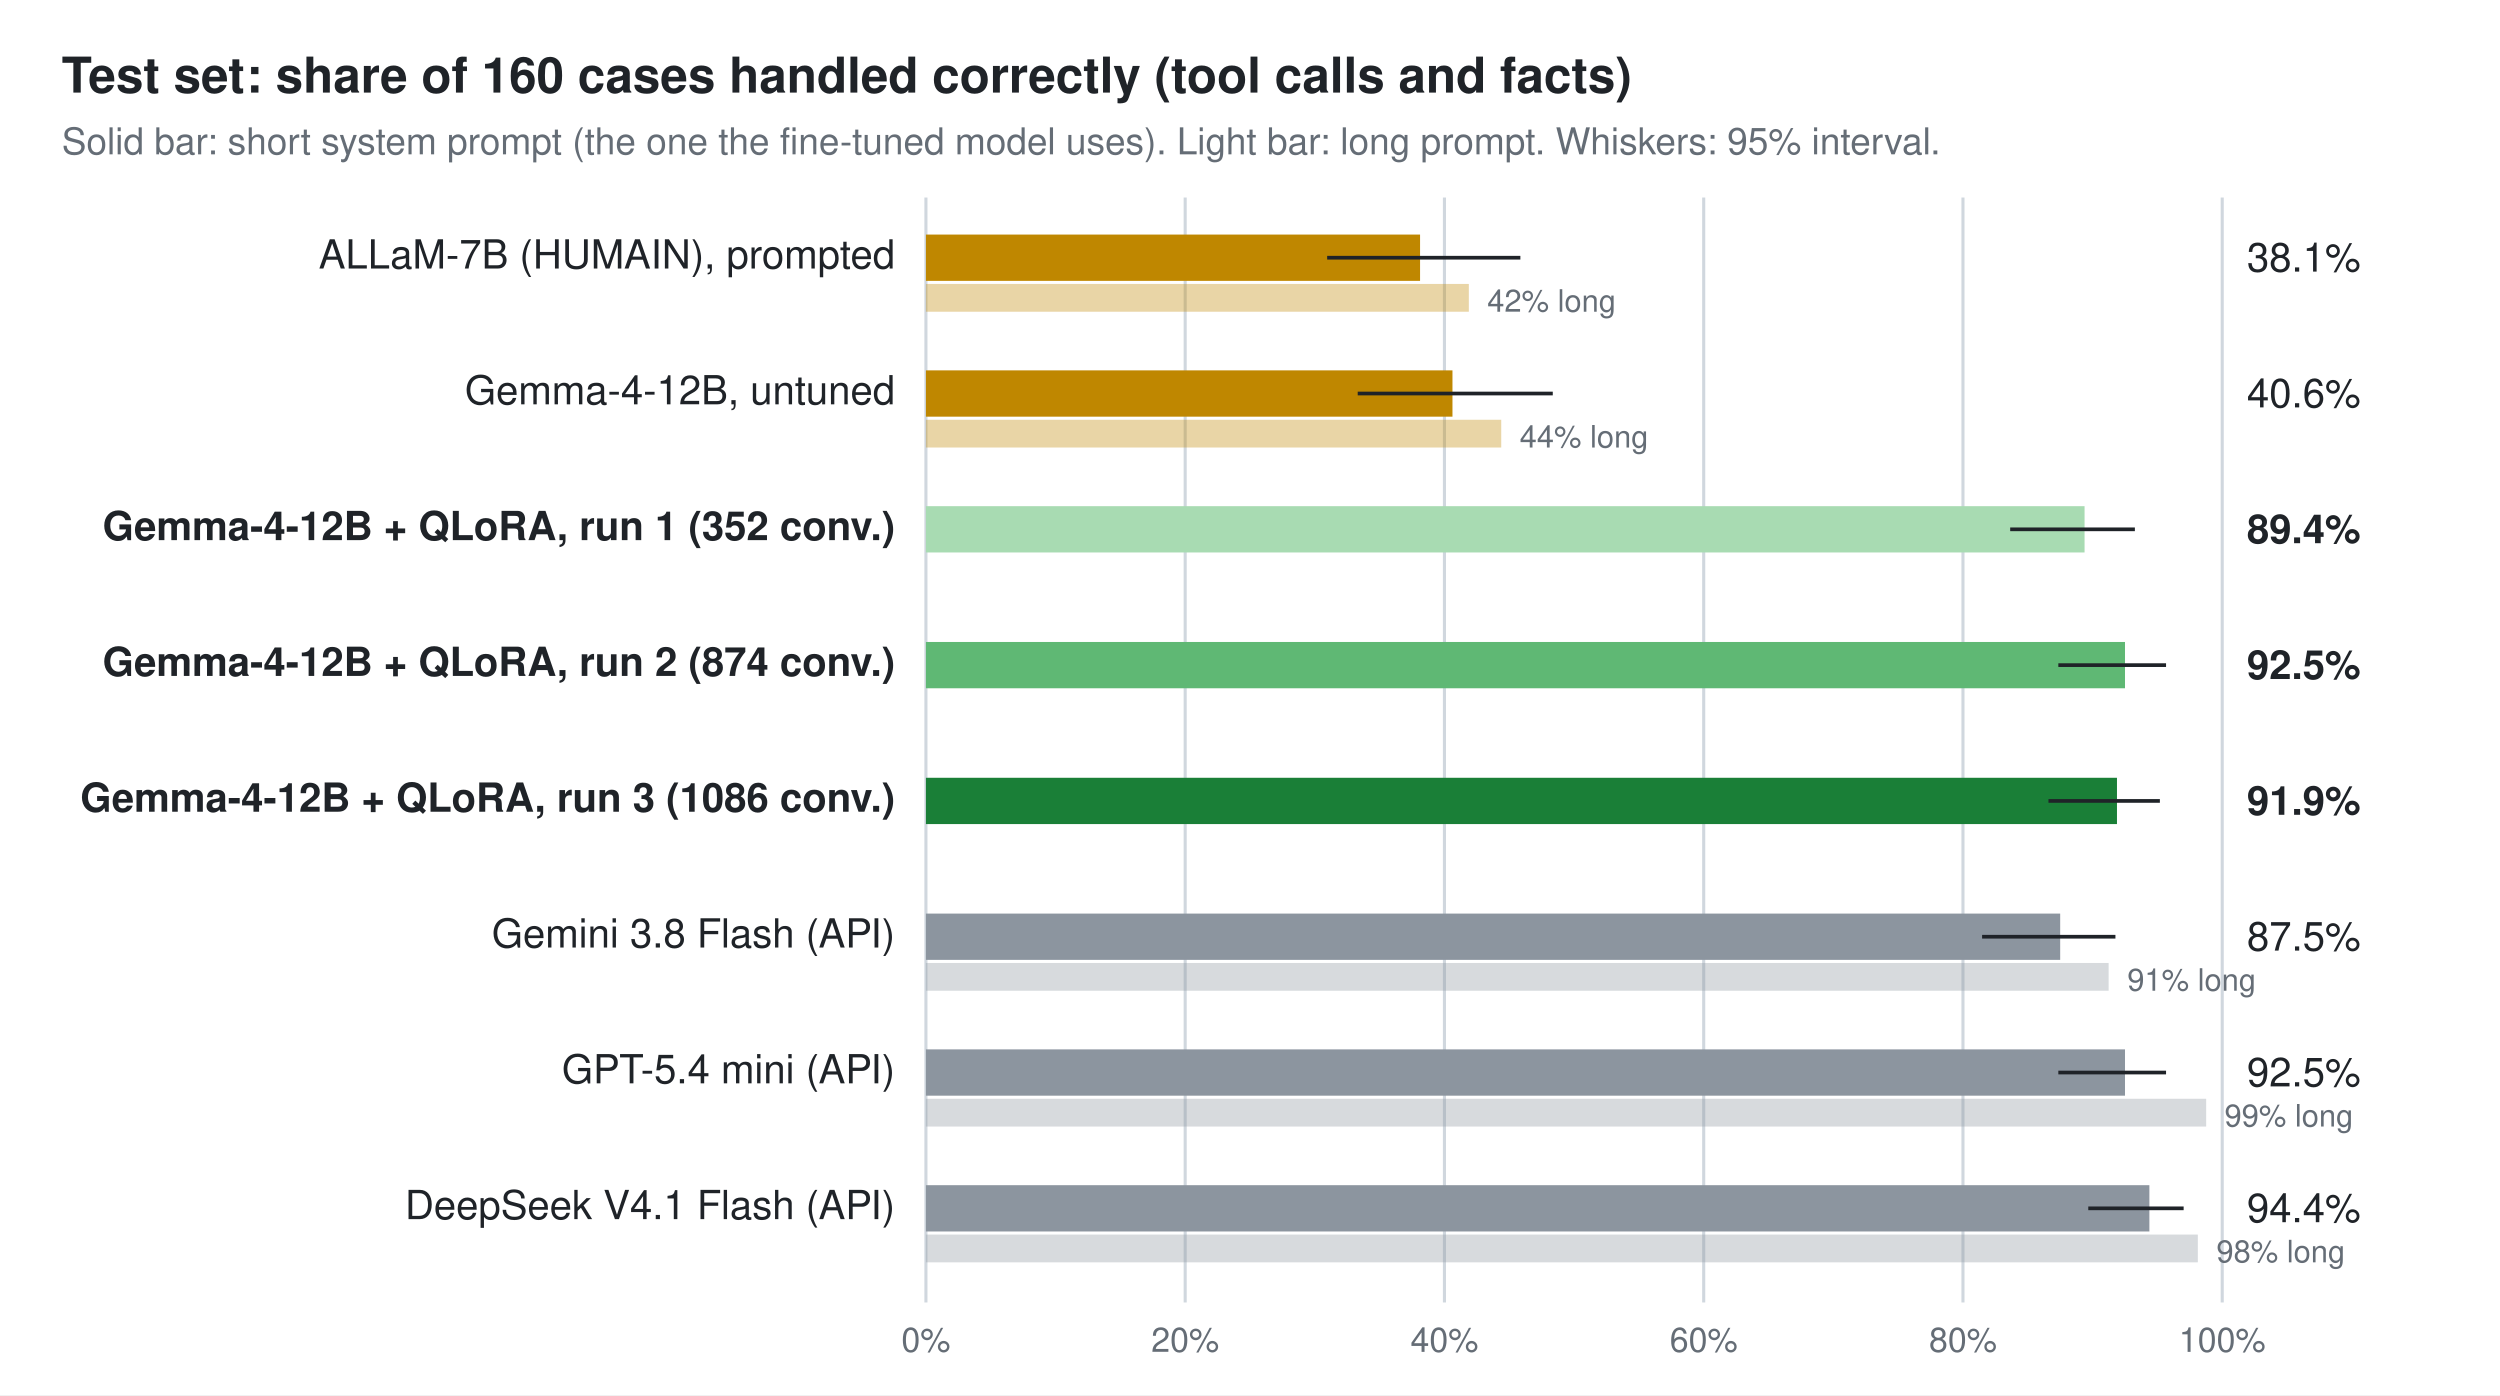
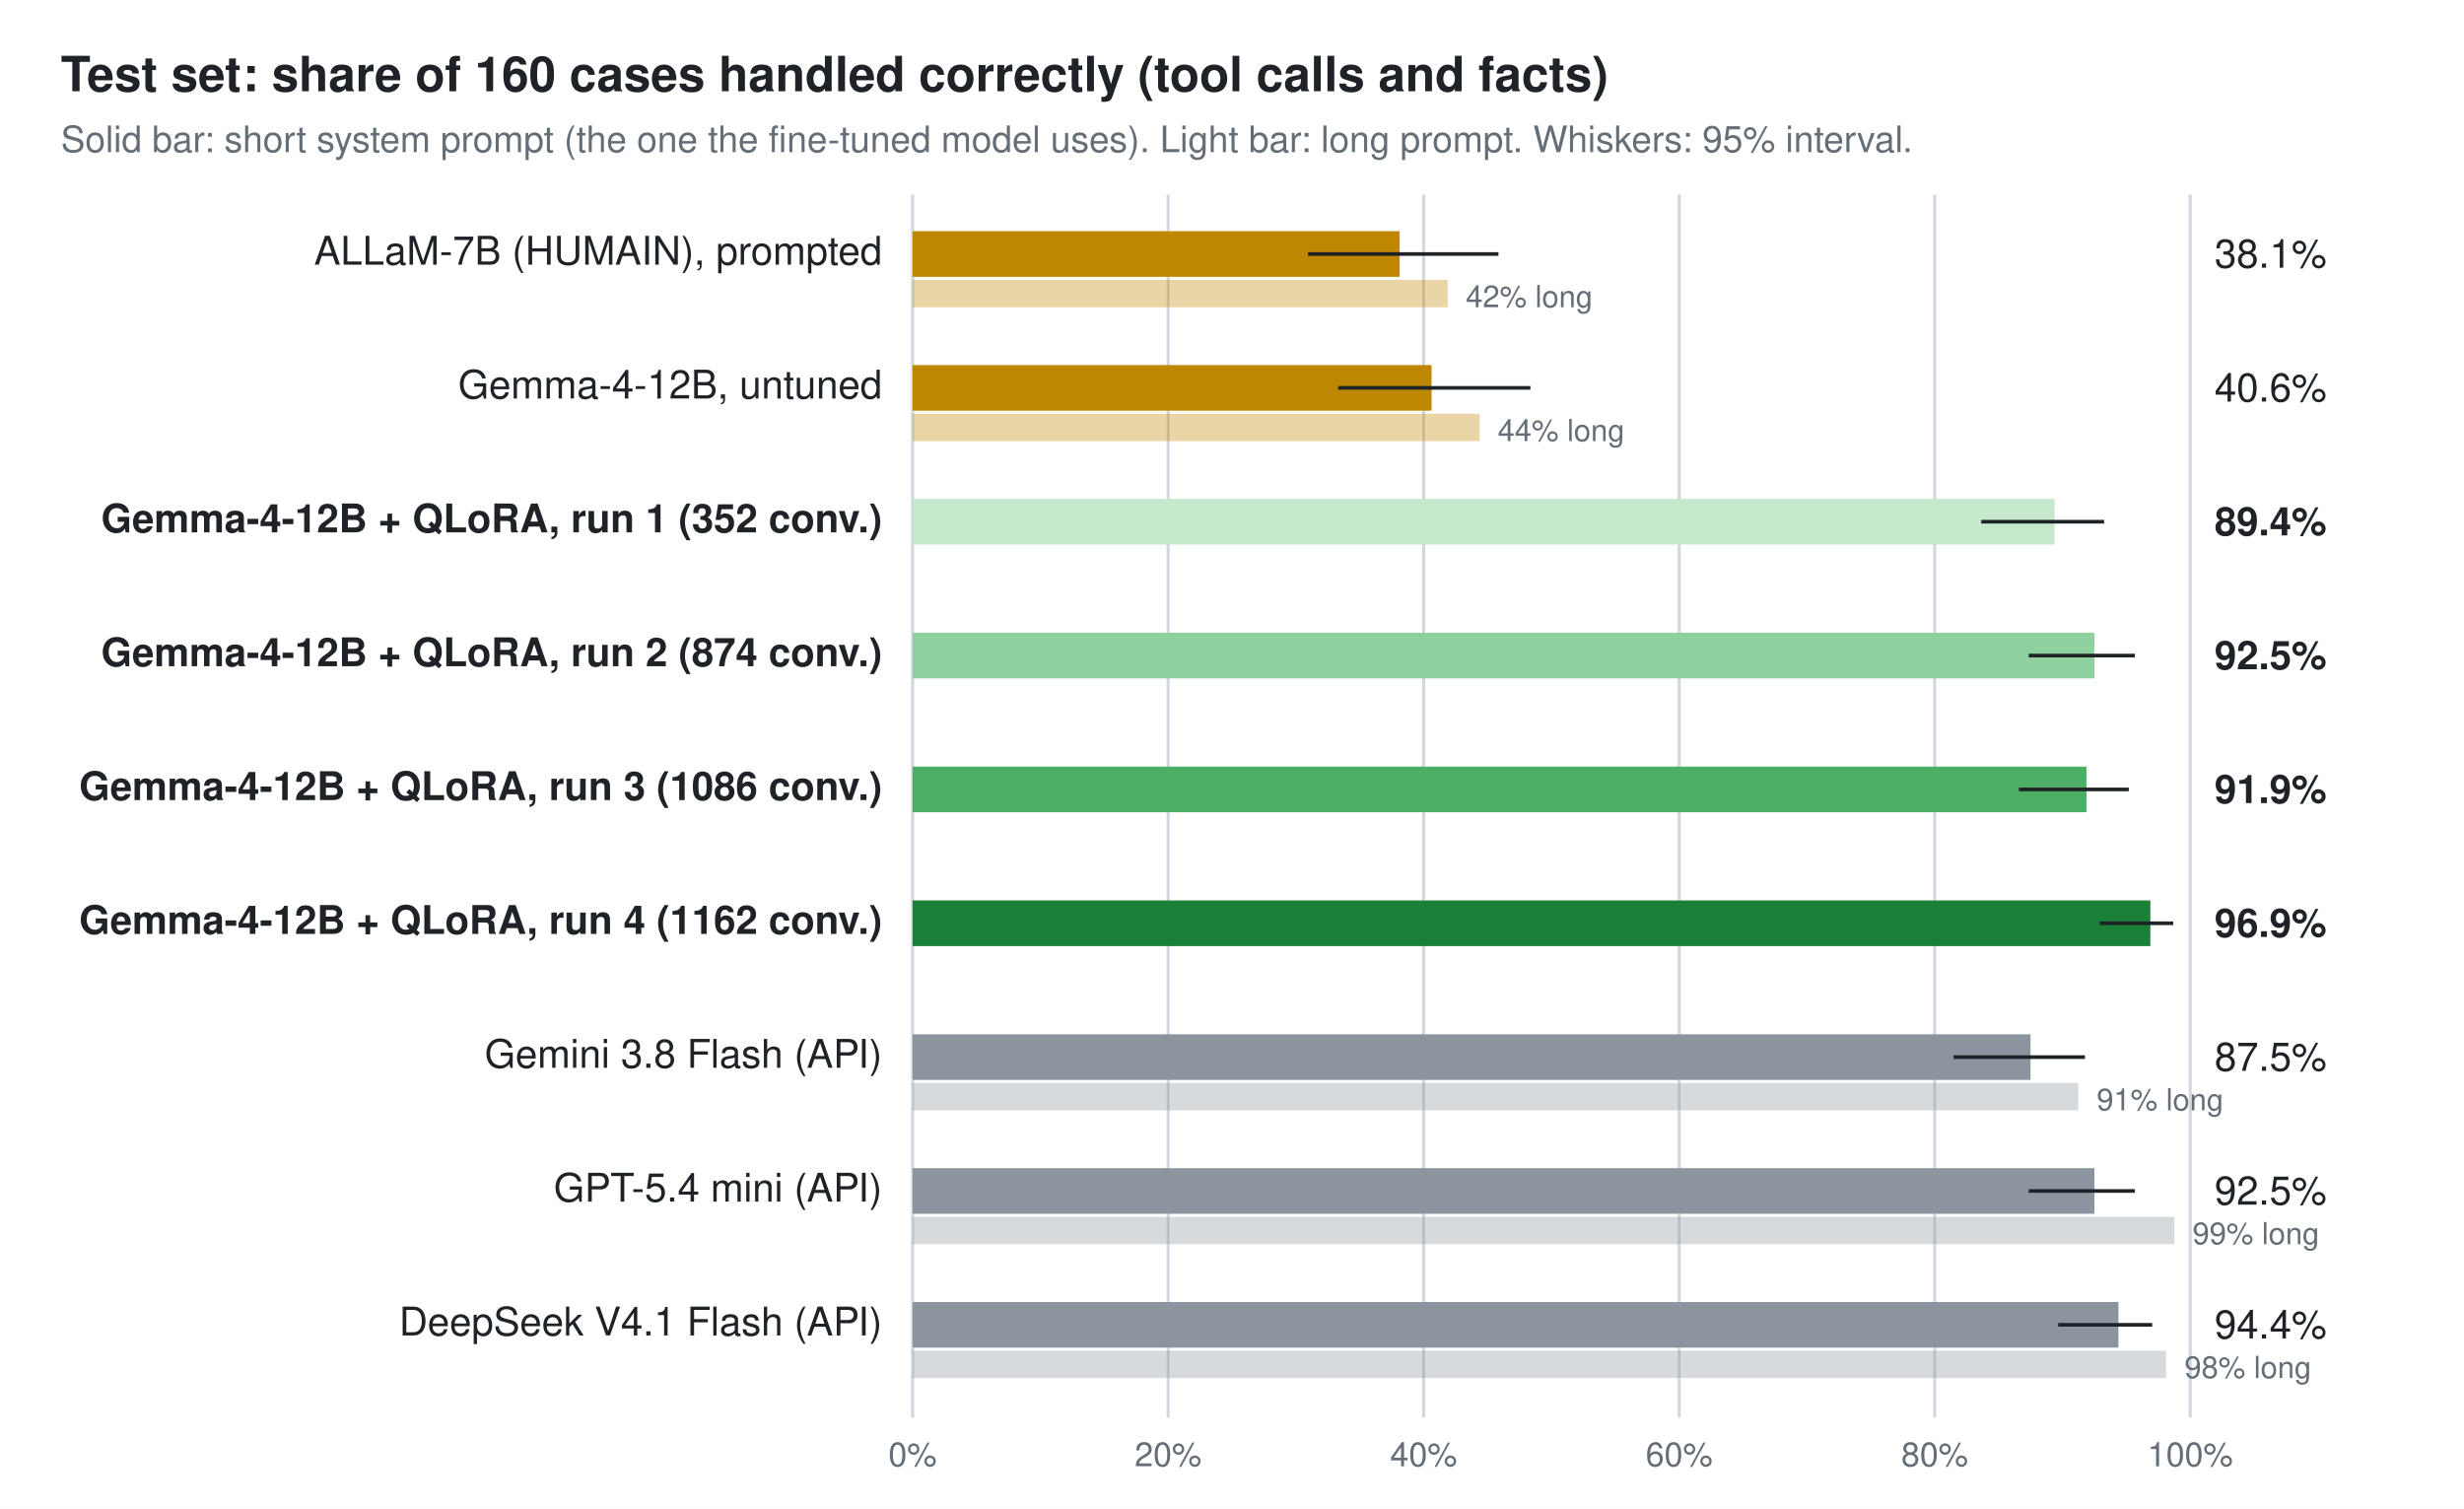
- <svg xmlns="http://www.w3.org/2000/svg" width="810" height="452" viewBox="0 0 810 452">
+ <svg xmlns="http://www.w3.org/2000/svg" width="810" height="496" viewBox="0 0 810 496">
  <rect width="100%" height="100%" fill="#ffffff" />
  <text x="20" y="30" font-family="Segoe UI, Helvetica, Arial, sans-serif" font-size="16" text-anchor="start" fill="#1f2328" font-weight="bold">Test set: share of 160 cases handled correctly (tool calls and facts)</text>
  <text x="20" y="50" font-family="Segoe UI, Helvetica, Arial, sans-serif" font-size="12" text-anchor="start" fill="#656d76" font-weight="normal">Solid bar: short system prompt (the one the fine-tuned model uses). Light bar: long prompt. Whiskers: 95% interval.</text>
-   <line x1="300.0" y1="64" x2="300.0" y2="422" stroke="#d0d7de" />
-   <text x="300.0" y="438" font-family="Segoe UI, Helvetica, Arial, sans-serif" font-size="11" text-anchor="middle" fill="#656d76" font-weight="normal">0%</text>
-   <line x1="384.0" y1="64" x2="384.0" y2="422" stroke="#d0d7de" />
-   <text x="384.0" y="438" font-family="Segoe UI, Helvetica, Arial, sans-serif" font-size="11" text-anchor="middle" fill="#656d76" font-weight="normal">20%</text>
-   <line x1="468.0" y1="64" x2="468.0" y2="422" stroke="#d0d7de" />
-   <text x="468.0" y="438" font-family="Segoe UI, Helvetica, Arial, sans-serif" font-size="11" text-anchor="middle" fill="#656d76" font-weight="normal">40%</text>
-   <line x1="552.0" y1="64" x2="552.0" y2="422" stroke="#d0d7de" />
-   <text x="552.0" y="438" font-family="Segoe UI, Helvetica, Arial, sans-serif" font-size="11" text-anchor="middle" fill="#656d76" font-weight="normal">60%</text>
-   <line x1="636.0" y1="64" x2="636.0" y2="422" stroke="#d0d7de" />
-   <text x="636.0" y="438" font-family="Segoe UI, Helvetica, Arial, sans-serif" font-size="11" text-anchor="middle" fill="#656d76" font-weight="normal">80%</text>
-   <line x1="720.0" y1="64" x2="720.0" y2="422" stroke="#d0d7de" />
-   <text x="720.0" y="438" font-family="Segoe UI, Helvetica, Arial, sans-serif" font-size="11" text-anchor="middle" fill="#656d76" font-weight="normal">100%</text>
+   <line x1="300.0" y1="64" x2="300.0" y2="466" stroke="#d0d7de" />
+   <text x="300.0" y="482" font-family="Segoe UI, Helvetica, Arial, sans-serif" font-size="11" text-anchor="middle" fill="#656d76" font-weight="normal">0%</text>
+   <line x1="384.0" y1="64" x2="384.0" y2="466" stroke="#d0d7de" />
+   <text x="384.0" y="482" font-family="Segoe UI, Helvetica, Arial, sans-serif" font-size="11" text-anchor="middle" fill="#656d76" font-weight="normal">20%</text>
+   <line x1="468.0" y1="64" x2="468.0" y2="466" stroke="#d0d7de" />
+   <text x="468.0" y="482" font-family="Segoe UI, Helvetica, Arial, sans-serif" font-size="11" text-anchor="middle" fill="#656d76" font-weight="normal">40%</text>
+   <line x1="552.0" y1="64" x2="552.0" y2="466" stroke="#d0d7de" />
+   <text x="552.0" y="482" font-family="Segoe UI, Helvetica, Arial, sans-serif" font-size="11" text-anchor="middle" fill="#656d76" font-weight="normal">60%</text>
+   <line x1="636.0" y1="64" x2="636.0" y2="466" stroke="#d0d7de" />
+   <text x="636.0" y="482" font-family="Segoe UI, Helvetica, Arial, sans-serif" font-size="11" text-anchor="middle" fill="#656d76" font-weight="normal">80%</text>
+   <line x1="720.0" y1="64" x2="720.0" y2="466" stroke="#d0d7de" />
+   <text x="720.0" y="482" font-family="Segoe UI, Helvetica, Arial, sans-serif" font-size="11" text-anchor="middle" fill="#656d76" font-weight="normal">100%</text>
  <text x="290" y="87" font-family="Segoe UI, Helvetica, Arial, sans-serif" font-size="13" text-anchor="end" fill="#1f2328" font-weight="normal">ALLaM-7B (HUMAIN), prompted</text>
  <rect x="300" y="92" width="175.9" height="9" fill="#bf8700" opacity="0.35" />
  <text x="481.875" y="101" font-family="Segoe UI, Helvetica, Arial, sans-serif" font-size="10" text-anchor="start" fill="#656d76" font-weight="normal">42% long</text>
  <rect x="300" y="76" width="160.1" height="15" fill="#bf8700" />
  <line x1="430.0" y1="83.5" x2="492.6" y2="83.5" stroke="#1f2328" stroke-width="1.2" />
  <text x="728" y="88" font-family="Segoe UI, Helvetica, Arial, sans-serif" font-size="13" text-anchor="start" fill="#1f2328" font-weight="normal">38.1%</text>
  <text x="290" y="131" font-family="Segoe UI, Helvetica, Arial, sans-serif" font-size="13" text-anchor="end" fill="#1f2328" font-weight="normal">Gemma-4-12B, untuned</text>
  <rect x="300" y="136" width="186.4" height="9" fill="#bf8700" opacity="0.35" />
  <text x="492.375" y="145" font-family="Segoe UI, Helvetica, Arial, sans-serif" font-size="10" text-anchor="start" fill="#656d76" font-weight="normal">44% long</text>
  <rect x="300" y="120" width="170.6" height="15" fill="#bf8700" />
  <line x1="439.9" y1="127.5" x2="503.1" y2="127.5" stroke="#1f2328" stroke-width="1.2" />
  <text x="728" y="132" font-family="Segoe UI, Helvetica, Arial, sans-serif" font-size="13" text-anchor="start" fill="#1f2328" font-weight="normal">40.6%</text>
  <text x="290" y="175" font-family="Segoe UI, Helvetica, Arial, sans-serif" font-size="13" text-anchor="end" fill="#1f2328" font-weight="bold">Gemma-4-12B + QLoRA, run 1 (352 conv.)</text>
-   <rect x="300" y="164" width="375.4" height="15" fill="#a8dbb2" />
+   <rect x="300" y="164" width="375.4" height="15" fill="#c6e8cd" />
  <line x1="651.3" y1="171.5" x2="691.7" y2="171.5" stroke="#1f2328" stroke-width="1.2" />
  <text x="728" y="176" font-family="Segoe UI, Helvetica, Arial, sans-serif" font-size="13" text-anchor="start" fill="#1f2328" font-weight="bold">89.4%</text>
  <text x="290" y="219" font-family="Segoe UI, Helvetica, Arial, sans-serif" font-size="13" text-anchor="end" fill="#1f2328" font-weight="bold">Gemma-4-12B + QLoRA, run 2 (874 conv.)</text>
-   <rect x="300" y="208" width="388.5" height="15" fill="#5fb874" />
+   <rect x="300" y="208" width="388.5" height="15" fill="#8fd19e" />
  <line x1="666.9" y1="215.5" x2="701.8" y2="215.5" stroke="#1f2328" stroke-width="1.2" />
  <text x="728" y="220" font-family="Segoe UI, Helvetica, Arial, sans-serif" font-size="13" text-anchor="start" fill="#1f2328" font-weight="bold">92.5%</text>
  <text x="290" y="263" font-family="Segoe UI, Helvetica, Arial, sans-serif" font-size="13" text-anchor="end" fill="#1f2328" font-weight="bold">Gemma-4-12B + QLoRA, run 3 (1086 conv.)</text>
-   <rect x="300" y="252" width="385.9" height="15" fill="#1a7f37" />
+   <rect x="300" y="252" width="385.9" height="15" fill="#4fae66" />
  <line x1="663.7" y1="259.5" x2="699.8" y2="259.5" stroke="#1f2328" stroke-width="1.2" />
  <text x="728" y="264" font-family="Segoe UI, Helvetica, Arial, sans-serif" font-size="13" text-anchor="start" fill="#1f2328" font-weight="bold">91.9%</text>
-   <text x="290" y="307" font-family="Segoe UI, Helvetica, Arial, sans-serif" font-size="13" text-anchor="end" fill="#1f2328" font-weight="normal">Gemini 3.8 Flash (API)</text>
-   <rect x="300" y="312" width="383.2" height="9" fill="#8c959f" opacity="0.35" />
-   <text x="689.25" y="321" font-family="Segoe UI, Helvetica, Arial, sans-serif" font-size="10" text-anchor="start" fill="#656d76" font-weight="normal">91% long</text>
-   <rect x="300" y="296" width="367.5" height="15" fill="#8c959f" />
-   <line x1="642.2" y1="303.5" x2="685.4" y2="303.5" stroke="#1f2328" stroke-width="1.2" />
-   <text x="728" y="308" font-family="Segoe UI, Helvetica, Arial, sans-serif" font-size="13" text-anchor="start" fill="#1f2328" font-weight="normal">87.5%</text>
-   <text x="290" y="351" font-family="Segoe UI, Helvetica, Arial, sans-serif" font-size="13" text-anchor="end" fill="#1f2328" font-weight="normal">GPT-5.4 mini (API)</text>
-   <rect x="300" y="356" width="414.8" height="9" fill="#8c959f" opacity="0.35" />
-   <text x="720.75" y="365" font-family="Segoe UI, Helvetica, Arial, sans-serif" font-size="10" text-anchor="start" fill="#656d76" font-weight="normal">99% long</text>
-   <rect x="300" y="340" width="388.5" height="15" fill="#8c959f" />
-   <line x1="666.9" y1="347.5" x2="701.8" y2="347.5" stroke="#1f2328" stroke-width="1.2" />
-   <text x="728" y="352" font-family="Segoe UI, Helvetica, Arial, sans-serif" font-size="13" text-anchor="start" fill="#1f2328" font-weight="normal">92.5%</text>
-   <text x="290" y="395" font-family="Segoe UI, Helvetica, Arial, sans-serif" font-size="13" text-anchor="end" fill="#1f2328" font-weight="normal">DeepSeek V4.1 Flash (API)</text>
-   <rect x="300" y="400" width="412.1" height="9" fill="#8c959f" opacity="0.35" />
-   <text x="718.125" y="409" font-family="Segoe UI, Helvetica, Arial, sans-serif" font-size="10" text-anchor="start" fill="#656d76" font-weight="normal">98% long</text>
-   <rect x="300" y="384" width="396.4" height="15" fill="#8c959f" />
-   <line x1="676.6" y1="391.5" x2="707.5" y2="391.5" stroke="#1f2328" stroke-width="1.2" />
-   <text x="728" y="396" font-family="Segoe UI, Helvetica, Arial, sans-serif" font-size="13" text-anchor="start" fill="#1f2328" font-weight="normal">94.4%</text>
+   <text x="290" y="307" font-family="Segoe UI, Helvetica, Arial, sans-serif" font-size="13" text-anchor="end" fill="#1f2328" font-weight="bold">Gemma-4-12B + QLoRA, run 4 (1162 conv.)</text>
+   <rect x="300" y="296" width="406.9" height="15" fill="#1a7f37" />
+   <line x1="690.2" y1="303.5" x2="714.4" y2="303.5" stroke="#1f2328" stroke-width="1.2" />
+   <text x="728" y="308" font-family="Segoe UI, Helvetica, Arial, sans-serif" font-size="13" text-anchor="start" fill="#1f2328" font-weight="bold">96.9%</text>
+   <text x="290" y="351" font-family="Segoe UI, Helvetica, Arial, sans-serif" font-size="13" text-anchor="end" fill="#1f2328" font-weight="normal">Gemini 3.8 Flash (API)</text>
+   <rect x="300" y="356" width="383.2" height="9" fill="#8c959f" opacity="0.35" />
+   <text x="689.25" y="365" font-family="Segoe UI, Helvetica, Arial, sans-serif" font-size="10" text-anchor="start" fill="#656d76" font-weight="normal">91% long</text>
+   <rect x="300" y="340" width="367.5" height="15" fill="#8c959f" />
+   <line x1="642.2" y1="347.5" x2="685.4" y2="347.5" stroke="#1f2328" stroke-width="1.2" />
+   <text x="728" y="352" font-family="Segoe UI, Helvetica, Arial, sans-serif" font-size="13" text-anchor="start" fill="#1f2328" font-weight="normal">87.5%</text>
+   <text x="290" y="395" font-family="Segoe UI, Helvetica, Arial, sans-serif" font-size="13" text-anchor="end" fill="#1f2328" font-weight="normal">GPT-5.4 mini (API)</text>
+   <rect x="300" y="400" width="414.8" height="9" fill="#8c959f" opacity="0.35" />
+   <text x="720.75" y="409" font-family="Segoe UI, Helvetica, Arial, sans-serif" font-size="10" text-anchor="start" fill="#656d76" font-weight="normal">99% long</text>
+   <rect x="300" y="384" width="388.5" height="15" fill="#8c959f" />
+   <line x1="666.9" y1="391.5" x2="701.8" y2="391.5" stroke="#1f2328" stroke-width="1.2" />
+   <text x="728" y="396" font-family="Segoe UI, Helvetica, Arial, sans-serif" font-size="13" text-anchor="start" fill="#1f2328" font-weight="normal">92.5%</text>
+   <text x="290" y="439" font-family="Segoe UI, Helvetica, Arial, sans-serif" font-size="13" text-anchor="end" fill="#1f2328" font-weight="normal">DeepSeek V4.1 Flash (API)</text>
+   <rect x="300" y="444" width="412.1" height="9" fill="#8c959f" opacity="0.35" />
+   <text x="718.125" y="453" font-family="Segoe UI, Helvetica, Arial, sans-serif" font-size="10" text-anchor="start" fill="#656d76" font-weight="normal">98% long</text>
+   <rect x="300" y="428" width="396.4" height="15" fill="#8c959f" />
+   <line x1="676.6" y1="435.5" x2="707.5" y2="435.5" stroke="#1f2328" stroke-width="1.2" />
+   <text x="728" y="440" font-family="Segoe UI, Helvetica, Arial, sans-serif" font-size="13" text-anchor="start" fill="#1f2328" font-weight="normal">94.4%</text>
</svg>
